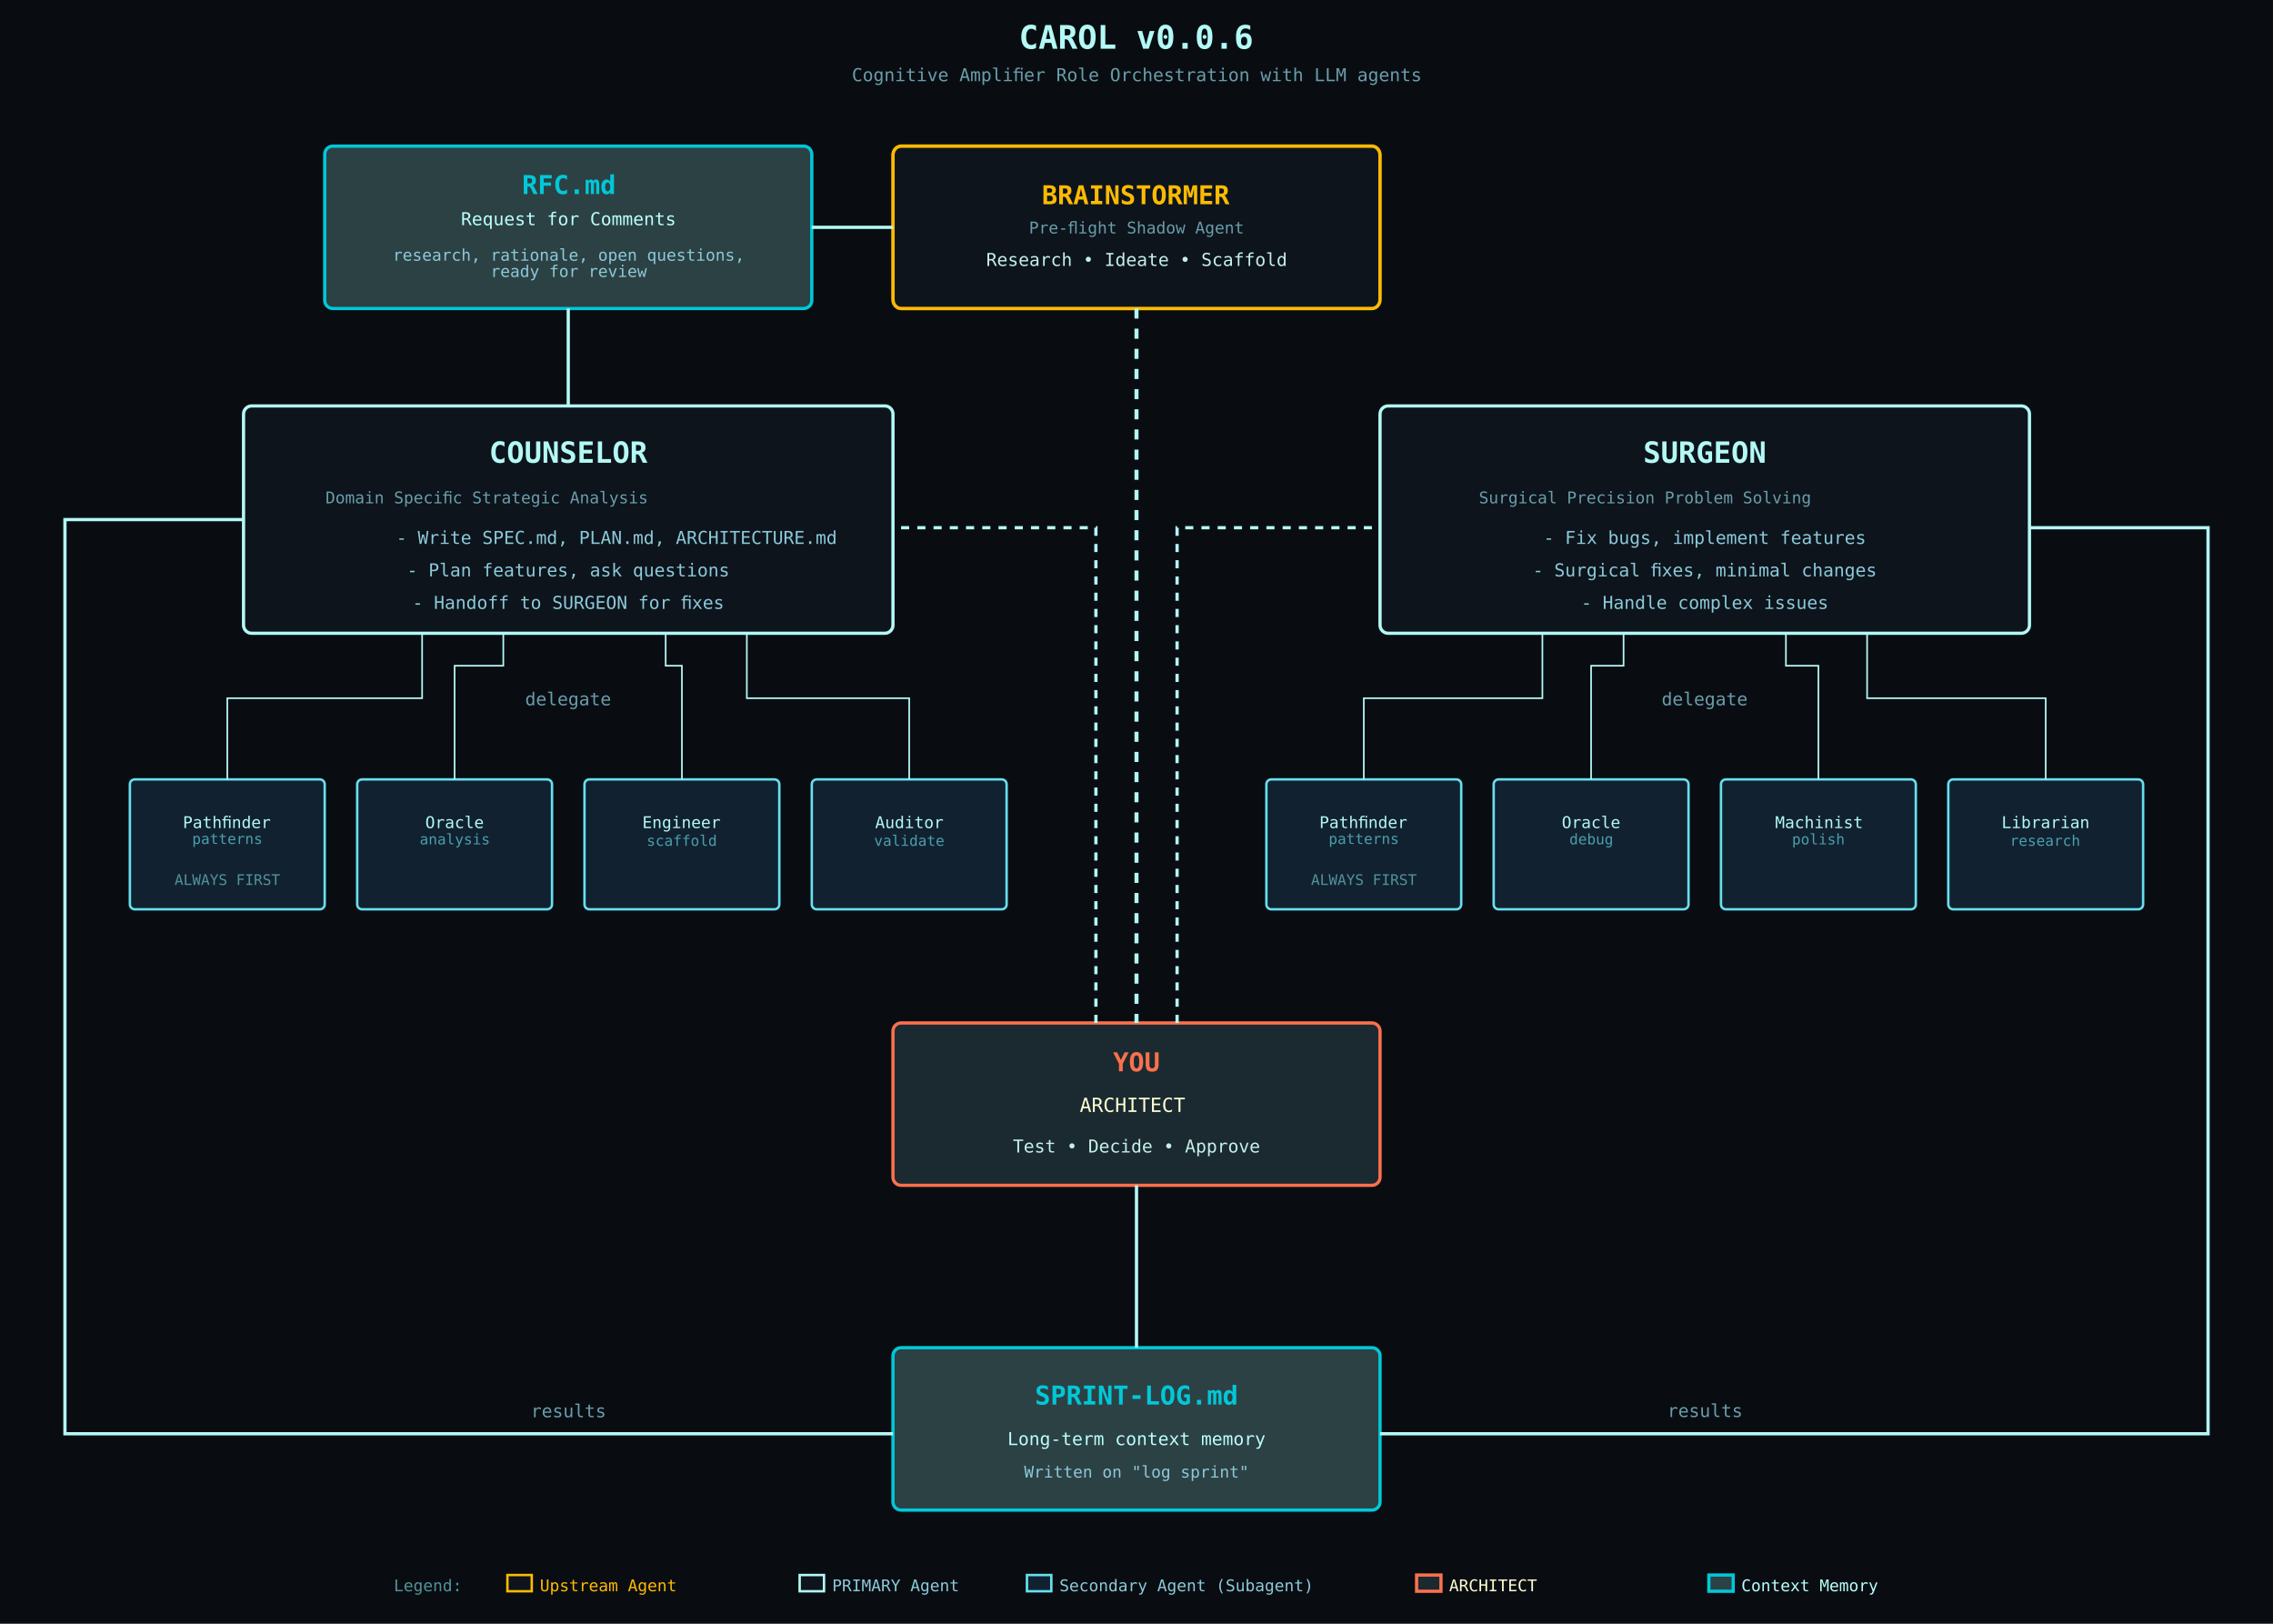
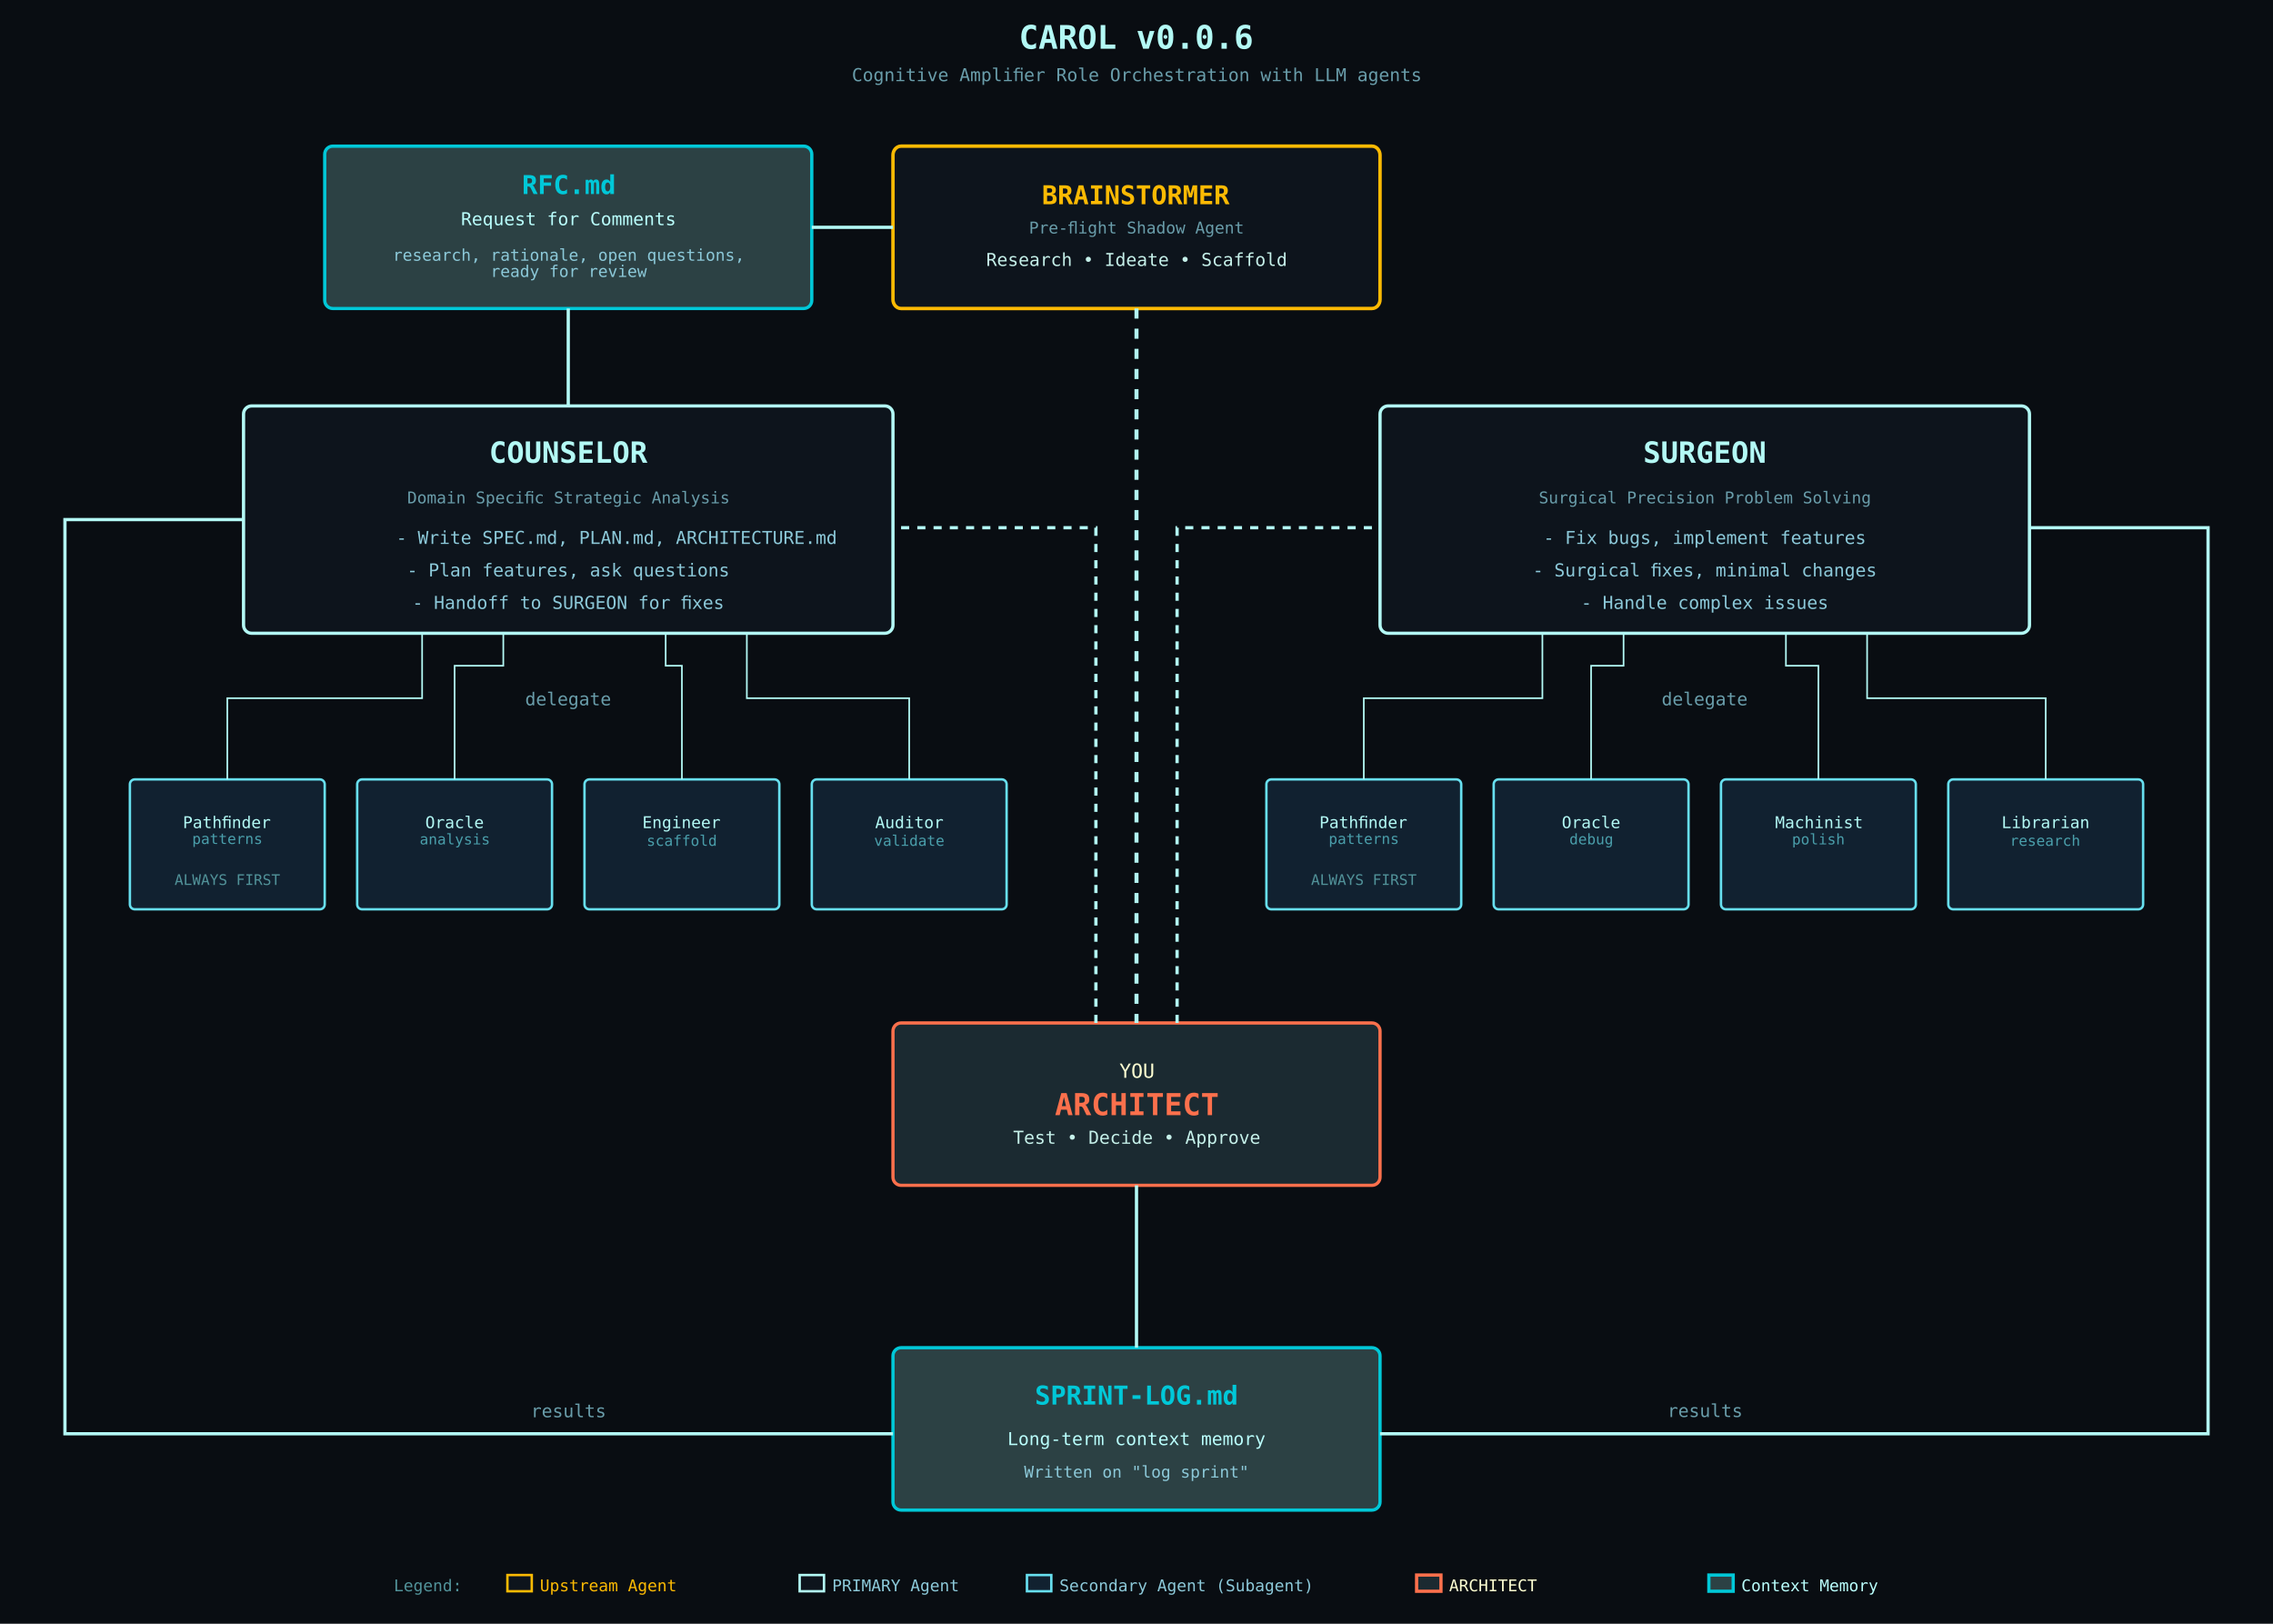
<svg xmlns="http://www.w3.org/2000/svg" width="1400px" height="1000px" version="1.1" xml:space="preserve" style="fill-rule:evenodd;clip-rule:evenodd;">
  <rect x="0" y="0" width="1400" height="1000" style="fill:#090d12;" />
  <text x="627.554px" y="30px" style="font-family:'Menlo-Bold', 'Menlo', monospace;font-weight:700;font-size:20px;fill:#b3f9f5;">CAROL v0.0.6</text>
  <text x="524.674px" y="50px" style="font-family:'Menlo-Regular', 'Menlo', monospace;font-size:11px;fill:#699daa;">Cognitive Ampliﬁer Role Orchestration with LLM agents</text>
  <g>
    <g>
      <path d="M850,95.556L850,184.444C850,187.511 847.76,190 845,190L555,190C552.24,190 550,187.511 550,184.444L550,95.556C550,92.489 552.24,90 555,90L845,90C847.76,90 850,92.489 850,95.556Z" style="fill:#0d141c;stroke:#fcba03;stroke-width:2.11px;" />
      <g>
        <text x="641.715px" y="125.793px" style="font-family:'Menlo-Bold', 'Menlo', monospace;font-weight:700;font-size:16px;fill:#fcba03;">BRAINSTORMER</text>
-         <g transform="matrix(10,0,0,10,657.8662,143.7935)">
-                 </g>
-         <g transform="matrix(10,0,0,10,660.8765,143.7935)">
-                 </g>
        <text x="633.784px" y="143.793px" style="font-family:'Menlo-Regular', 'Menlo', monospace;font-size:10px;fill:#699daa;">Pre-ﬂight Shadow Agent</text>
-         <g transform="matrix(11,0,0,11,792.8447,163.7935)">
-                 </g>
        <text x="607.413px" y="163.793px" style="font-family:'Menlo-Regular', 'Menlo', monospace;font-size:11px;fill:#c5f0e9;">Research • Ideate • Scaffold</text>
      </g>
    </g>
  </g>
  <g>
    <path d="M550,255L550,385C550,387.76 547.76,390 545,390L155,390C152.24,390 150,387.76 150,385L150,255C150,252.24 152.24,250 155,250L545,250C547.76,250 550,252.24 550,255Z" style="fill:#0d141c;stroke:#b3f9f5;stroke-width:2px;" />
    <path d="M1250,255L1250,385C1250,387.76 1247.76,390 1245,390L855,390C852.24,390 850,387.76 850,385L850,255C850,252.24 852.24,250 855,250L1245,250C1247.76,250 1250,252.24 1250,255Z" style="fill:#0d141c;stroke:#b3f9f5;stroke-width:2px;" />
  </g>
  <g>
    <text x="301.234px" y="285px" style="font-family:'Menlo-Bold', 'Menlo', monospace;font-weight:700;font-size:18px;fill:#b3f9f5;">COUNSELOR</text>
-     <g transform="matrix(10,0,0,10,272.7354,310)">
-         </g>
-     <g transform="matrix(10,0,0,10,275.7456,310)">
-         </g>
-     <text x="200.489px" y="310px" style="font-family:'Menlo-Regular', 'Menlo', monospace;font-size:10px;fill:#699daa;">Domain Speciﬁc Strategic Analysis</text>
+     <text x="250.823px" y="310px" style="font-family:'Menlo-Regular', 'Menlo', monospace;font-size:10px;fill:#699daa;">Domain Speciﬁc Strategic Analysis</text>
    <text x="244.039px" y="335px" style="font-family:'Menlo-Regular', 'Menlo', monospace;font-size:11px;fill:#8cc9d9;">- Write SPEC.md, PLAN.md, ARCHITECTURE.md</text>
    <text x="250.662px" y="355px" style="font-family:'Menlo-Regular', 'Menlo', monospace;font-size:11px;fill:#8cc9d9;">- Plan features, ask questions</text>
    <text x="253.973px" y="375px" style="font-family:'Menlo-Regular', 'Menlo', monospace;font-size:11px;fill:#8cc9d9;">- Handoff to SURGEON for ﬁxes</text>
    <text x="1012.071px" y="285px" style="font-family:'Menlo-Bold', 'Menlo', monospace;font-weight:700;font-size:18px;fill:#b3f9f5;">SURGEON</text>
-     <text x="910.877px" y="310px" style="font-family:'Menlo-Regular', 'Menlo', monospace;font-size:10px;fill:#699daa;">Surgical Precision Problem Solving</text>
+     <text x="947.778px" y="310px" style="font-family:'Menlo-Regular', 'Menlo', monospace;font-size:10px;fill:#699daa;">Surgical Precision Problem Solving</text>
    <text x="950.662px" y="335px" style="font-family:'Menlo-Regular', 'Menlo', monospace;font-size:11px;fill:#8cc9d9;">- Fix bugs, implement features</text>
    <text x="944.039px" y="355px" style="font-family:'Menlo-Regular', 'Menlo', monospace;font-size:11px;fill:#8cc9d9;">- Surgical ﬁxes, minimal changes</text>
    <text x="973.841px" y="375px" style="font-family:'Menlo-Regular', 'Menlo', monospace;font-size:11px;fill:#8cc9d9;">- Handle complex issues</text>
  </g>
  <g>
    <path d="M200,483L200,557C200,558.656 198.656,560 197,560L83,560C81.344,560 80,558.656 80,557L80,483C80,481.344 81.344,480 83,480L197,480C198.656,480 200,481.344 200,483Z" style="fill:#112130;stroke:#67dfef;stroke-width:1.5px;" />
    <path d="M340,483L340,557C340,558.656 338.656,560 337,560L223,560C221.344,560 220,558.656 220,557L220,483C220,481.344 221.344,480 223,480L337,480C338.656,480 340,481.344 340,483Z" style="fill:#112130;stroke:#67dfef;stroke-width:1.5px;" />
    <path d="M480,483L480,557C480,558.656 478.656,560 477,560L363,560C361.344,560 360,558.656 360,557L360,483C360,481.344 361.344,480 363,480L477,480C478.656,480 480,481.344 480,483Z" style="fill:#112130;stroke:#67dfef;stroke-width:1.5px;" />
    <path d="M620,483L620,557C620,558.656 618.656,560 617,560L503,560C501.344,560 500,558.656 500,557L500,483C500,481.344 501.344,480 503,480L617,480C618.656,480 620,481.344 620,483Z" style="fill:#112130;stroke:#67dfef;stroke-width:1.5px;" />
    <path d="M900,483L900,557C900,558.656 898.656,560 897,560L783,560C781.344,560 780,558.656 780,557L780,483C780,481.344 781.344,480 783,480L897,480C898.656,480 900,481.344 900,483Z" style="fill:#112130;stroke:#67dfef;stroke-width:1.5px;" />
    <path d="M1040,483L1040,557C1040,558.656 1038.656,560 1037,560L923,560C921.344,560 920,558.656 920,557L920,483C920,481.344 921.344,480 923,480L1037,480C1038.656,480 1040,481.344 1040,483Z" style="fill:#112130;stroke:#67dfef;stroke-width:1.5px;" />
    <path d="M1180,483L1180,557C1180,558.656 1178.656,560 1177,560L1063,560C1061.344,560 1060,558.656 1060,557L1060,483C1060,481.344 1061.344,480 1063,480L1177,480C1178.656,480 1180,481.344 1180,483Z" style="fill:#112130;stroke:#67dfef;stroke-width:1.5px;" />
    <path d="M1320,483L1320,557C1320,558.656 1318.656,560 1317,560L1203,560C1201.344,560 1200,558.656 1200,557L1200,483C1200,481.344 1201.344,480 1203,480L1317,480C1318.656,480 1320,481.344 1320,483Z" style="fill:#112130;stroke:#67dfef;stroke-width:1.5px;" />
  </g>
  <g>
    <text x="112.617px" y="510px" style="font-family:'Menlo-Regular', 'Menlo', monospace;font-size:10px;fill:#b3f9f5;">Pathﬁnder</text>
    <text x="118.355px" y="519.758px" style="font-family:'Menlo-Regular', 'Menlo', monospace;font-size:9px;fill:#4a9fab;">patterns</text>
    <text x="107.511px" y="545px" style="font-family:'Menlo-Regular', 'Menlo', monospace;font-size:9px;fill:#519299;">ALWAYS FIRST</text>
    <text x="261.929px" y="510px" style="font-family:'Menlo-Regular', 'Menlo', monospace;font-size:10px;fill:#b3f9f5;">Oracle</text>
    <text x="258.48px" y="520.031px" style="font-family:'Menlo-Regular', 'Menlo', monospace;font-size:9px;fill:#4a9fab;">analysis</text>
    <text x="395.627px" y="510px" style="font-family:'Menlo-Regular', 'Menlo', monospace;font-size:10px;fill:#b3f9f5;">Engineer</text>
    <text x="398.278px" y="520.903px" style="font-family:'Menlo-Regular', 'Menlo', monospace;font-size:9px;fill:#4a9fab;">scaffold</text>
    <text x="539.028px" y="510px" style="font-family:'Menlo-Regular', 'Menlo', monospace;font-size:10px;fill:#b3f9f5;">Auditor</text>
    <text x="538.355px" y="520.903px" style="font-family:'Menlo-Regular', 'Menlo', monospace;font-size:9px;fill:#4a9fab;">validate</text>
    <text x="812.617px" y="510px" style="font-family:'Menlo-Regular', 'Menlo', monospace;font-size:10px;fill:#b3f9f5;">Pathﬁnder</text>
    <text x="818.355px" y="519.758px" style="font-family:'Menlo-Regular', 'Menlo', monospace;font-size:9px;fill:#4a9fab;">patterns</text>
    <text x="807.511px" y="545px" style="font-family:'Menlo-Regular', 'Menlo', monospace;font-size:9px;fill:#519299;">ALWAYS FIRST</text>
    <text x="961.929px" y="510px" style="font-family:'Menlo-Regular', 'Menlo', monospace;font-size:10px;fill:#b3f9f5;">Oracle</text>
    <text x="966.603px" y="519.987px" style="font-family:'Menlo-Regular', 'Menlo', monospace;font-size:9px;fill:#4a9fab;">debug</text>
    <text x="1093.311px" y="510px" style="font-family:'Menlo-Regular', 'Menlo', monospace;font-size:10px;fill:#b3f9f5;">Machinist</text>
    <text x="1103.727px" y="520.031px" style="font-family:'Menlo-Regular', 'Menlo', monospace;font-size:9px;fill:#4a9fab;">polish</text>
    <text x="1232.827px" y="510px" style="font-family:'Menlo-Regular', 'Menlo', monospace;font-size:10px;fill:#b3f9f5;">Librarian</text>
    <text x="1237.931px" y="520.89px" style="font-family:'Menlo-Regular', 'Menlo', monospace;font-size:9px;fill:#4a9fab;">research</text>
  </g>
  <g>
    <g>
      <path d="M850,835L850,925C850,927.76 847.76,930 845,930L555,930C552.24,930 550,927.76 550,925L550,835C550,832.24 552.24,830 555,830L845,830C847.76,830 850,832.24 850,835Z" style="fill:#2c4144;stroke:#00c8d8;stroke-width:2px;" />
      <g>
        <text x="637.387px" y="865px" style="font-family:'Menlo-Bold', 'Menlo', monospace;font-weight:700;font-size:16px;fill:#00c8d8;">SPRINT-LOG.md</text>
        <text x="620.529px" y="890px" style="font-family:'Menlo-Regular', 'Menlo', monospace;font-size:11px;fill:#bafffd;">Long-term context memory</text>
        <text x="630.764px" y="910px" style="font-family:'Menlo-Regular', 'Menlo', monospace;font-size:10px;fill:#8cc9d9;">Written on "log sprint"</text>
      </g>
    </g>
    <g>
      <path d="M500,95L500,185C500,187.76 497.76,190 495,190L205,190C202.24,190 200,187.76 200,185L200,95C200,92.24 202.24,90 205,90L495,90C497.76,90 500,92.24 500,95Z" style="fill:#2c4144;stroke:#00c8d8;stroke-width:2px;" />
      <g>
-         <g transform="matrix(16,0,0,16,379.3274,119.4971)">
-                 </g>
        <text x="321.531px" y="119.497px" style="font-family:'Menlo-Bold', 'Menlo', monospace;font-weight:700;font-size:16px;fill:#00c8d8;">RFC.md</text>
-         <g transform="matrix(11,0,0,11,416.3867,138.71)">
-                 </g>
        <text x="283.936px" y="138.71px" style="font-family:'Menlo-Regular', 'Menlo', monospace;font-size:11px;fill:#bafffd;">Request for Comments</text>
-         <g transform="matrix(1,0,0,1,241.9165,160.579)">
-           <text x="0px" y="0px" style="font-family:'Menlo-Regular', 'Menlo', monospace;font-size:10px;fill:#8cc9d9;">research, rationale, open questions,</text>
-           <g transform="matrix(10,0,0,10,156.5332,10)">
-                     </g>
-           <text x="60.205px" y="10px" style="font-family:'Menlo-Regular', 'Menlo', monospace;font-size:10px;fill:#8cc9d9;">ready for review</text>
+         <g>
+           <text x="241.917px" y="160.579px" style="font-family:'Menlo-Regular', 'Menlo', monospace;font-size:10px;fill:#8cc9d9;">research, rationale, open questions,</text>
+           <text x="302.122px" y="170.579px" style="font-family:'Menlo-Regular', 'Menlo', monospace;font-size:10px;fill:#8cc9d9;">ready for review</text>
        </g>
      </g>
    </g>
  </g>
  <g>
    <path d="M850,635L850,725C850,727.76 847.76,730 845,730L555,730C552.24,730 550,727.76 550,725L550,635C550,632.24 552.24,630 555,630L845,630C847.76,630 850,632.24 850,635Z" style="fill:#1b2a31;stroke:#fc704c;stroke-width:2px;" />
  </g>
  <g>
    <g>
-       <text x="685.551px" y="659.793px" style="font-family:'Menlo-Bold', 'Menlo', monospace;font-weight:700;font-size:16px;fill:#fc704c;">YOU</text>
-       <text x="665.04px" y="684.793px" style="font-family:'Menlo-Regular', 'Menlo', monospace;font-size:12px;fill:#feffd2;">ARCHITECT</text>
-       <text x="623.841px" y="709.793px" style="font-family:'Menlo-Regular', 'Menlo', monospace;font-size:11px;fill:#c5f0e9;">Test • Decide • Approve</text>
+       <g transform="matrix(18.66229,0,0,18.66229,750.8201,686.7933)">
+             </g>
+       <text x="649.699px" y="686.793px" style="font-family:'Menlo-Bold', 'Menlo', monospace;font-weight:700;font-size:18.662px;fill:#fc704c;">ARCHITECT</text>
+       <g transform="matrix(12,0,0,12,711.1621,663.7793)">
+             </g>
+       <text x="689.488px" y="663.779px" style="font-family:'Menlo-Regular', 'Menlo', monospace;font-size:12px;fill:#feffd2;">YOU</text>
+       <text x="624.018px" y="704.408px" style="font-family:'Menlo-Regular', 'Menlo', monospace;font-size:11px;fill:#c5f0e9;">Test • Decide • Approve</text>
    </g>
  </g>
  <g>
    <path d="M260,390L260,430L140,430L140,480" style="fill:none;stroke:#b3f9f5;stroke-width:1px;" />
    <path d="M310,390L310,410L280,410L280,480" style="fill:none;stroke:#b3f9f5;stroke-width:1px;" />
    <path d="M410,390L410,410L420,410L420,480" style="fill:none;stroke:#b3f9f5;stroke-width:1px;" />
    <path d="M460,390L460,430L560,430L560,480" style="fill:none;stroke:#b3f9f5;stroke-width:1px;" />
    <path d="M950,390L950,430L840,430L840,480" style="fill:none;stroke:#b3f9f5;stroke-width:1px;" />
    <path d="M1000,390L1000,410L980,410L980,480" style="fill:none;stroke:#b3f9f5;stroke-width:1px;" />
    <path d="M1100,390L1100,410L1120,410L1120,480" style="fill:none;stroke:#b3f9f5;stroke-width:1px;" />
    <path d="M1150,390L1150,430L1260,430L1260,480" style="fill:none;stroke:#b3f9f5;stroke-width:1px;" />
    <path d="M555,325L675,325L675,630" style="fill:none;stroke:#b3f9f5;stroke-width:2px;stroke-dasharray:5,5;" />
    <path d="M700,190L700,630" style="fill:none;stroke:#b3f9f5;stroke-width:2.48px;stroke-dasharray:6.206,6.206;" />
    <path d="M845,325L725,325L725,630" style="fill:none;stroke:#b3f9f5;stroke-width:2px;stroke-dasharray:5,5;" />
    <path d="M850,883L1360,883L1360,325L1250,325" style="fill:none;stroke:#b3f9f5;stroke-width:2px;" />
    <path d="M150,320L40,320L40,883L550,883" style="fill:none;stroke:#b3f9f5;stroke-width:2px;" />
    <path d="M350,190L350,250" style="fill:none;stroke:#b3f9f5;stroke-width:2px;" />
    <path d="M550,140L500,140" style="fill:none;stroke:#b3f9f5;stroke-width:2px;" />
    <path d="M700,730L700,830" style="fill:none;stroke:#b3f9f5;stroke-width:2px;" />
  </g>
  <g>
    <text x="323.445px" y="434.39px" style="font-family:'Menlo-Regular', 'Menlo', monospace;font-size:11px;fill:#699daa;">delegate</text>
    <text x="1023.445px" y="434.39px" style="font-family:'Menlo-Regular', 'Menlo', monospace;font-size:11px;fill:#699daa;">delegate</text>
    <text x="326.982px" y="872.844px" style="font-family:'Menlo-Regular', 'Menlo', monospace;font-size:11px;fill:#699daa;">results</text>
    <text x="1026.982px" y="872.688px" style="font-family:'Menlo-Regular', 'Menlo', monospace;font-size:11px;fill:#699daa;">results</text>
  </g>
  <g>
    <g>
      <text x="242.527px" y="980px" style="font-family:'Menlo-Regular', 'Menlo', monospace;font-size:10px;fill:#519299;">Legend:</text>
      <rect x="312.527" y="970" width="15" height="10" style="fill:#0d141c;stroke:#fcba03;stroke-width:1.5px;" />
      <text x="332.527px" y="980px" style="font-family:'Menlo-Regular', 'Menlo', monospace;font-size:10px;fill:#fcba03;">Upstream Agent</text>
      <rect x="492.527" y="970" width="15" height="10" style="fill:#0d141c;stroke:#b3f9f5;stroke-width:1.5px;" />
      <text x="512.527px" y="980px" style="font-family:'Menlo-Regular', 'Menlo', monospace;font-size:10px;fill:#8cc9d9;">PRIMARY Agent</text>
      <rect x="632.527" y="970" width="15" height="10" style="fill:#112130;stroke:#67dfef;stroke-width:1.5px;" />
      <text x="652.527px" y="980px" style="font-family:'Menlo-Regular', 'Menlo', monospace;font-size:10px;fill:#8cc9d9;">Secondary Agent (Subagent)</text>
      <rect x="872.527" y="970" width="15" height="10" style="fill:#1b2a31;stroke:#fc704c;stroke-width:2px;" />
      <text x="892.527px" y="980px" style="font-family:'Menlo-Regular', 'Menlo', monospace;font-size:10px;fill:#feffd2;">ARCHITECT</text>
      <rect x="1052.527" y="970" width="15" height="10" style="fill:#2c4144;stroke:#00c8d8;stroke-width:2px;" />
      <text x="1072.527px" y="980px" style="font-family:'Menlo-Regular', 'Menlo', monospace;font-size:10px;fill:#bafffd;">Context Memory</text>
    </g>
  </g>
</svg>
